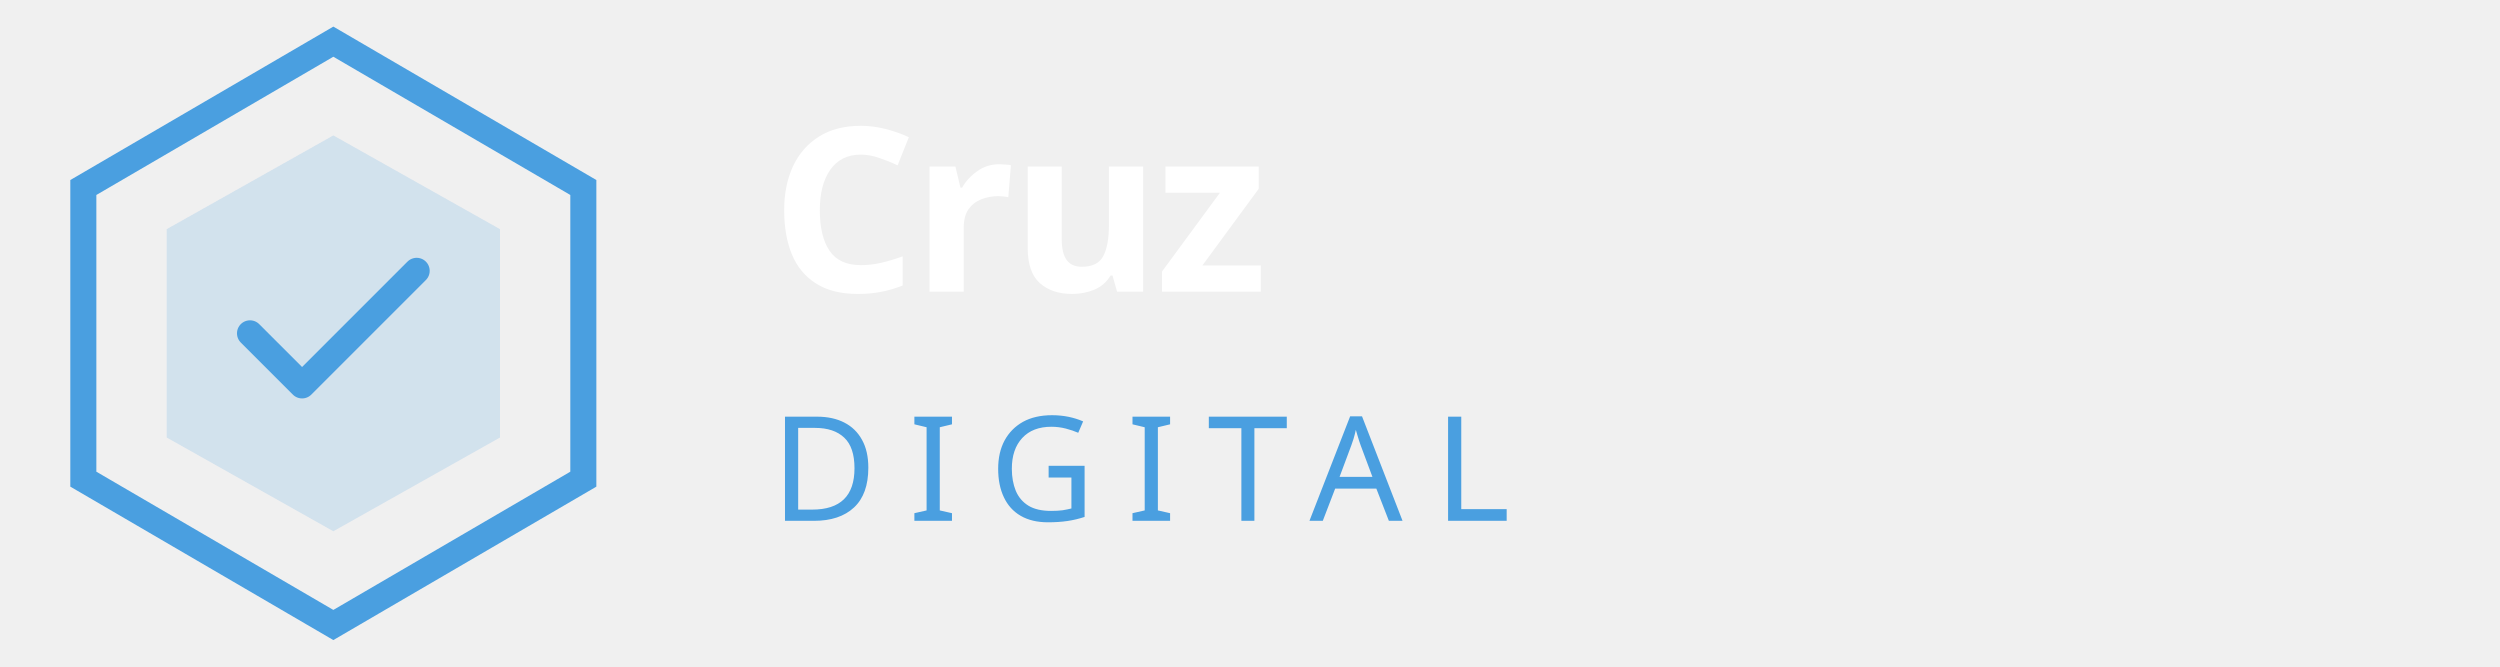
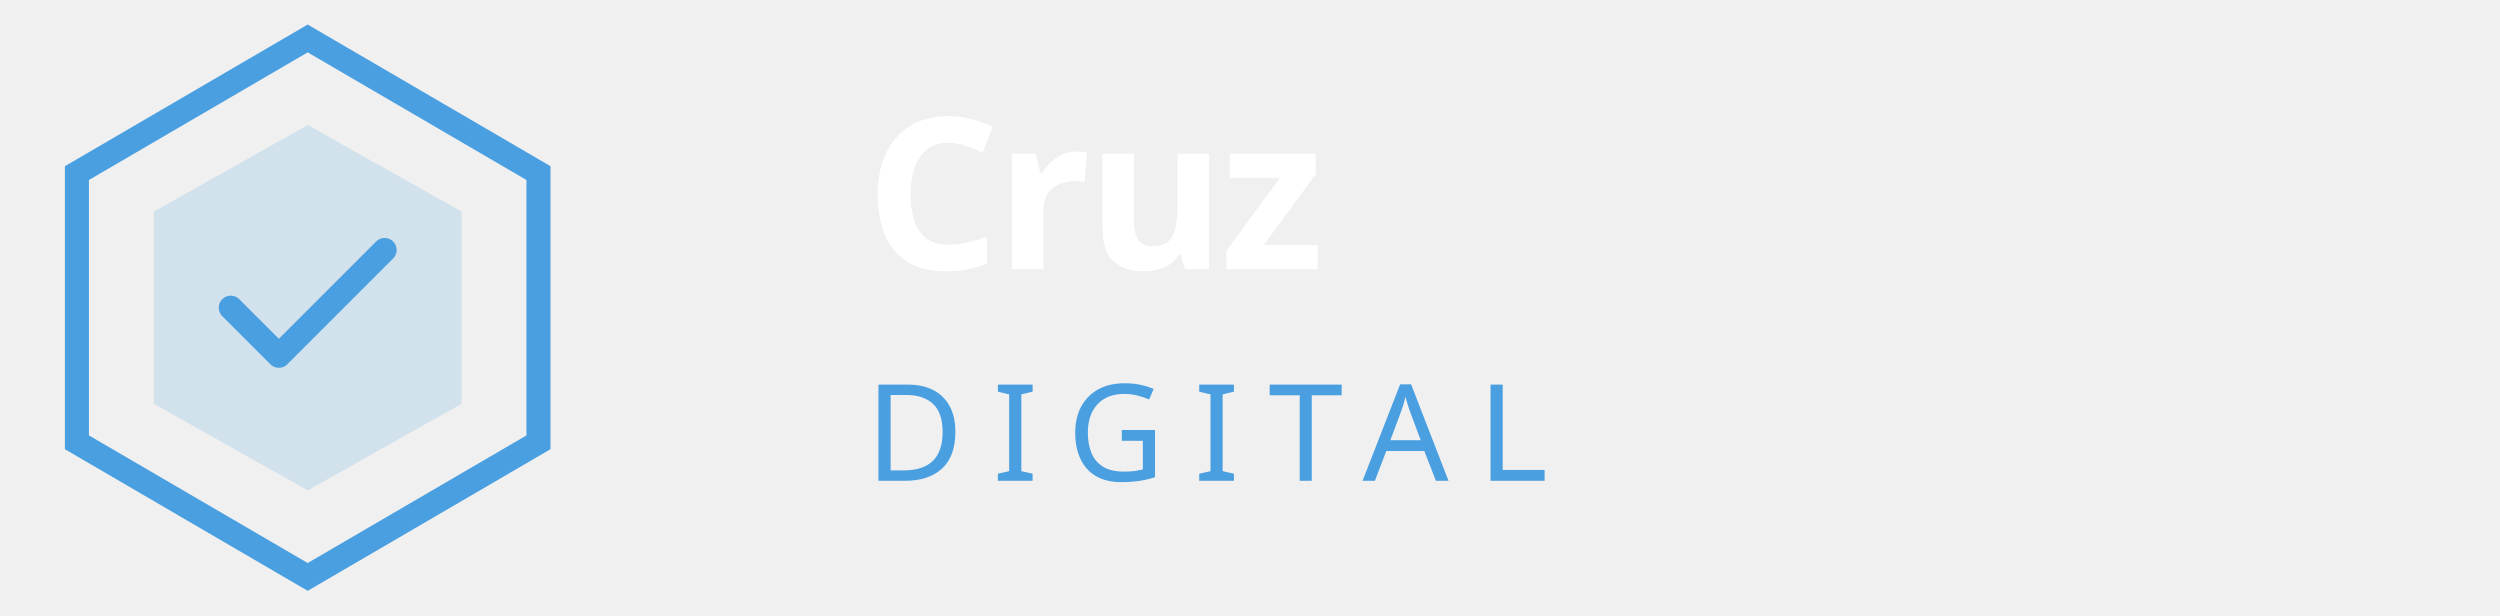
- <svg xmlns="http://www.w3.org/2000/svg" id="logo-full-dark" width="240" height="64" viewBox="0 0 240 64">
+ <svg xmlns="http://www.w3.org/2000/svg" width="260" height="64" viewBox="0 0 260 64">
  <polygon points="32,4 56,18 56,46 32,60 8,46 8,18" fill="none" stroke="#4A9FE0" stroke-width="2.5" />
  <polygon points="32,13 48,22 48,42 32,51 16,42 16,22" fill="#4A9FE0" opacity="0.18" />
  <path d="M24 32 L29 37 L40 26" fill="none" stroke="#4A9FE0" stroke-width="2.5" stroke-linecap="round" stroke-linejoin="round" />
-   <text x="74" y="28" font-family="sans-serif" font-size="22" font-weight="600" fill="#ffffff" letter-spacing="-0.5">Cruz</text>
-   <text x="74" y="50" font-family="sans-serif" font-size="14" font-weight="400" fill="#4A9FE0" letter-spacing="3">DIGITAL</text>
+   <text x="90" y="28" font-family="sans-serif" font-size="22" font-weight="600" fill="#ffffff" letter-spacing="-0.5">Cruz</text>
+   <text x="90" y="50" font-family="sans-serif" font-size="14" font-weight="400" fill="#4A9FE0" letter-spacing="3">DIGITAL</text>
</svg>
